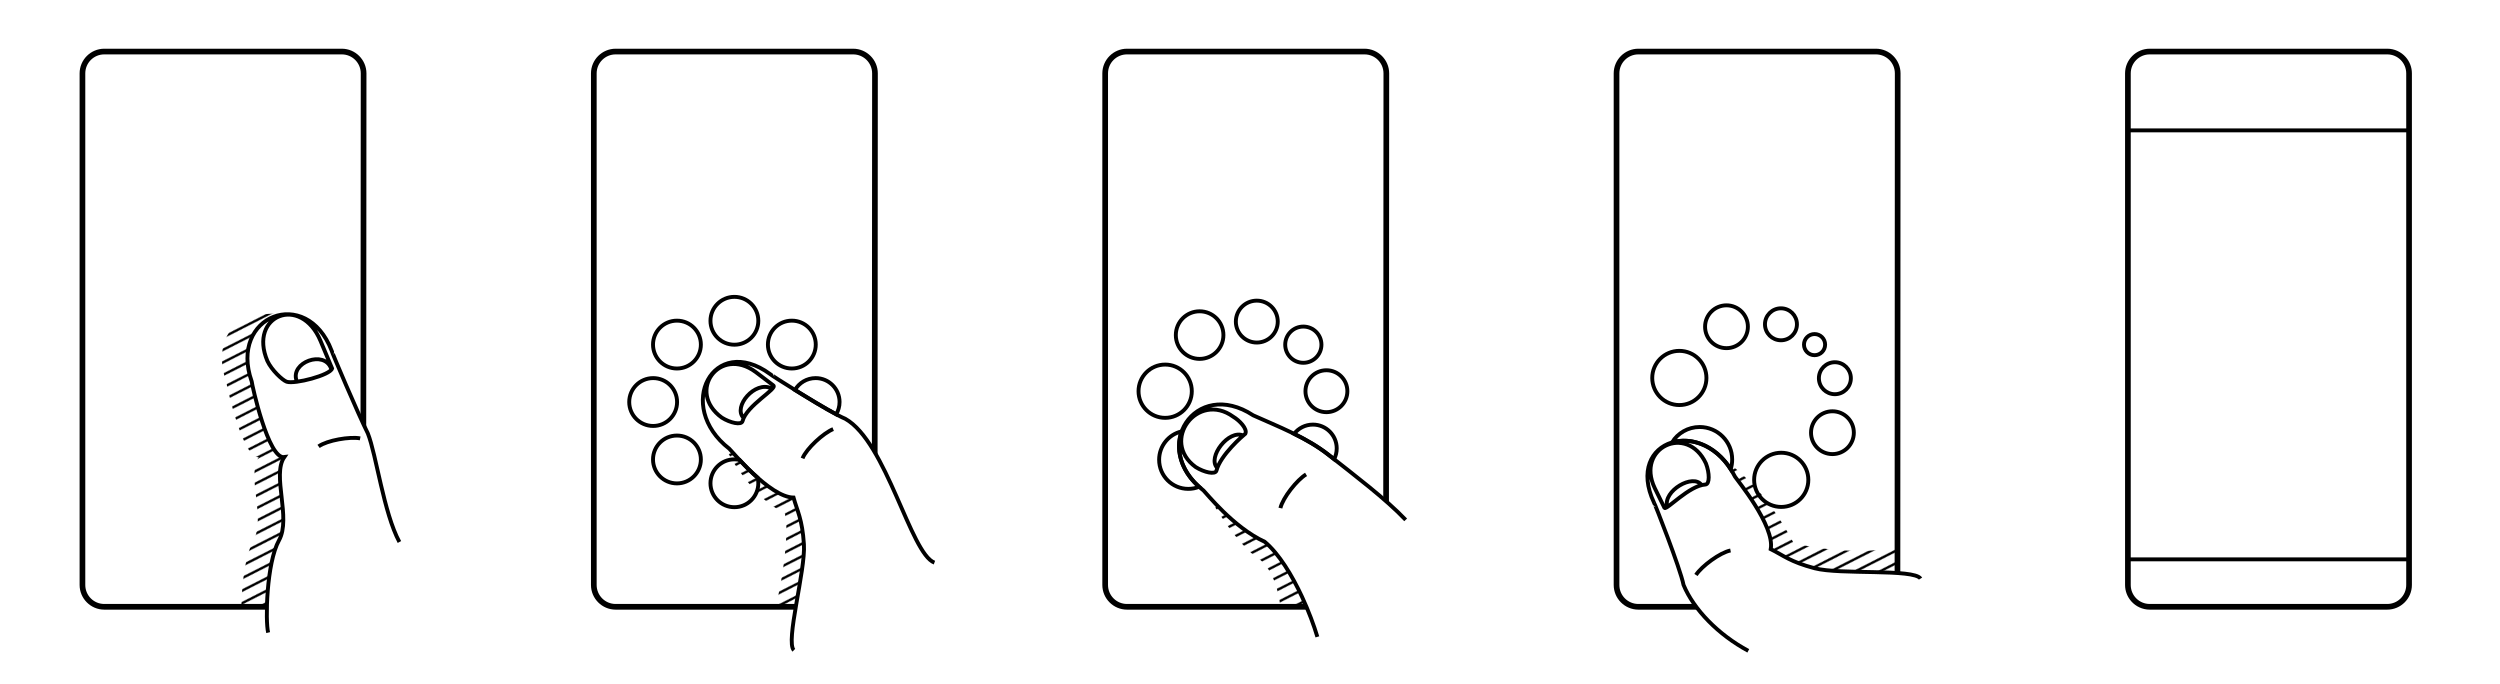
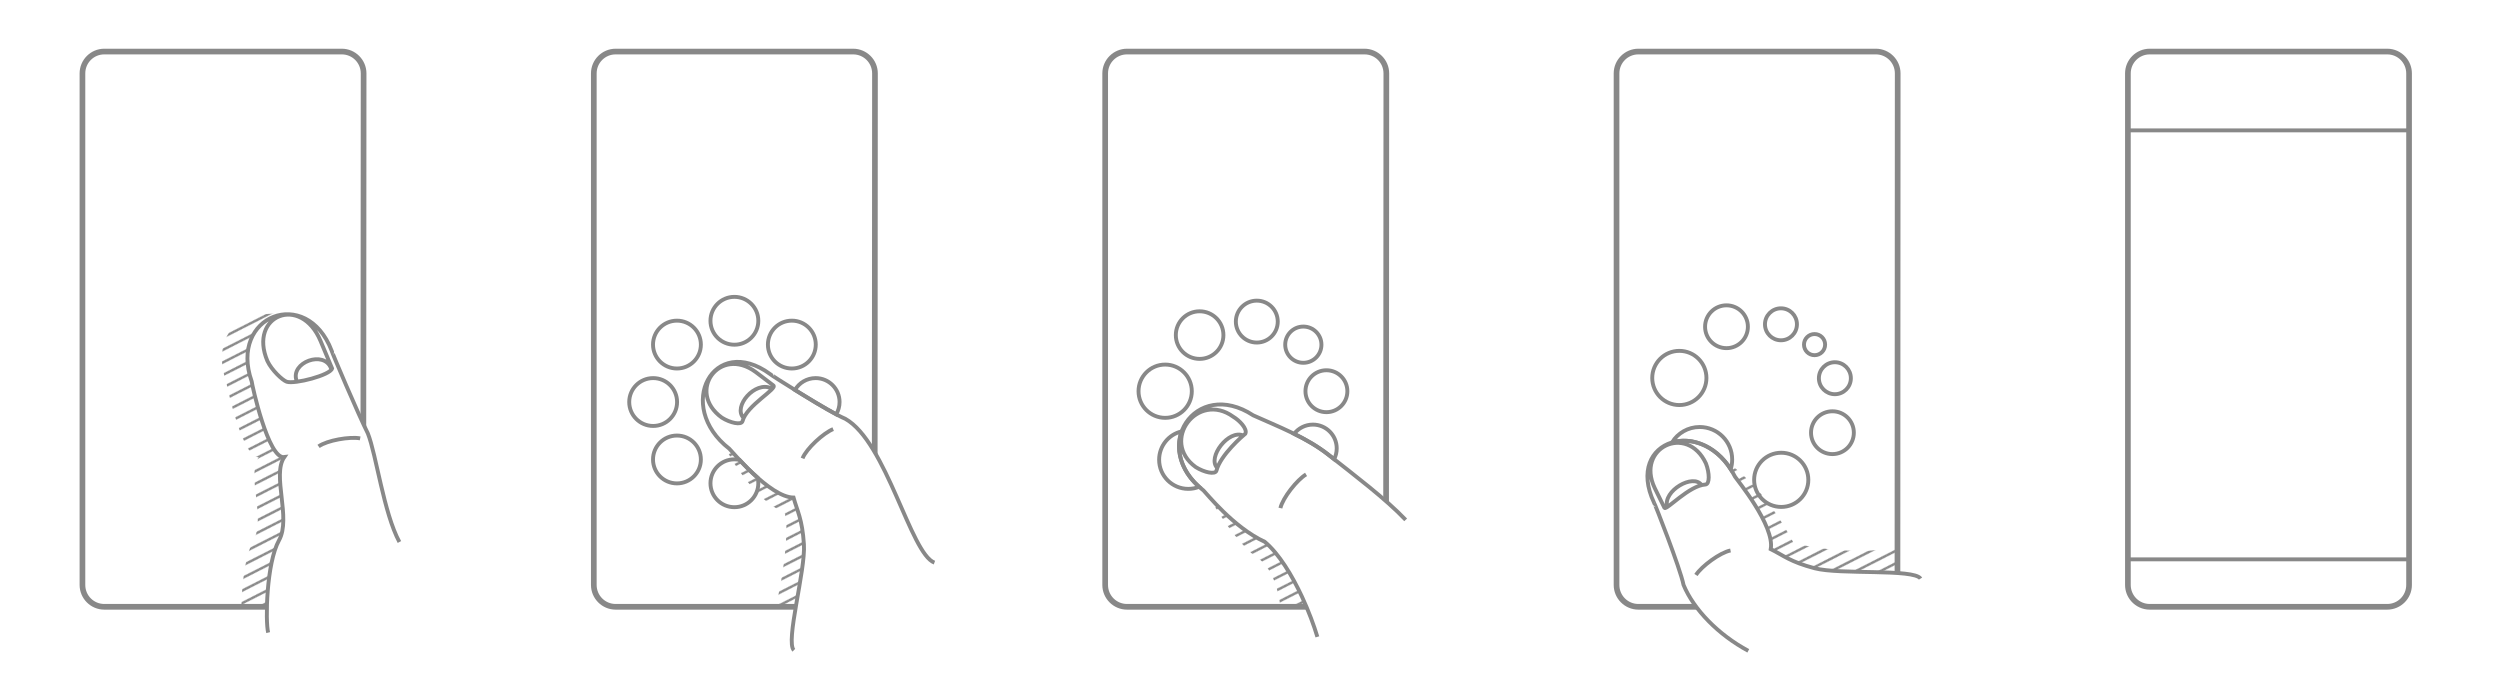
- <svg xmlns="http://www.w3.org/2000/svg" viewBox="0 0 640 175" version="1.1" id="svg1282">
-   <defs id="defs686">
+ <svg xmlns="http://www.w3.org/2000/svg" viewBox="0 0 640 175" version="1.1">
+   <defs>
    <pattern x="0" y="0" width="25" height="25" patternUnits="userSpaceOnUse" viewBox="0 0 100 100" patternTransform="matrix(-0.053636, 0.155565, -0.150254, -0.051805, 71.06921, 473.67)" id="pattern-0">
-       <rect width="15.358" height="154.244" style="fill: black;" transform="matrix(0.707107, -0.707107, 0.707107, 0.707107, -9.963383, 0.896367)" id="rect667" />
-       <rect width="15.358" height="154.244" style="fill: black;" transform="matrix(0.707107, -0.707107, 0.707107, 0.707107, -60, 50.85975)" id="rect669" />
-       <rect width="15.358" height="154.244" style="fill: black;" transform="matrix(0.707107, -0.707107, 0.707107, 0.707107, 40, -49.14025)" id="rect671" />
+       <rect width="15.358" height="154.244" style="fill: #888;" transform="matrix(0.707107, -0.707107, 0.707107, 0.707107, -9.963383, 0.896367)" />
+       <rect width="15.358" height="154.244" style="fill: #888;" transform="matrix(0.707107, -0.707107, 0.707107, 0.707107, -60, 50.85975)" />
+       <rect width="15.358" height="154.244" style="fill: #888;" transform="matrix(0.707107, -0.707107, 0.707107, 0.707107, 40, -49.14025)" />
    </pattern>
  </defs>
-   <path d="M 198.406 155.513 C 200.196 150.134 202.417 134.476 200.706 130.869 C 196.142 130.172 187.879 119.997 185.378 113.764 C 185.791 114.14 186.229 114.508 186.695 114.869 C 187.257 115.361 197.036 127.302 203.145 127.38 C 204.097 130.854 205.377 132.836 205.804 139.355 C 206.034 142.841 204.708 149.535 203.712 155.422 L 198.406 155.513 Z" style="fill: url(#pattern-0);" id="path690" />
-   <path style="color:#000000;font-style:normal;font-variant:normal;font-weight:normal;font-stretch:normal;font-size:medium;line-height:normal;font-family:sans-serif;font-variant-ligatures:normal;font-variant-position:normal;font-variant-caps:normal;font-variant-numeric:normal;font-variant-alternates:normal;font-variant-east-asian:normal;font-feature-settings:normal;font-variation-settings:normal;text-indent:0;text-align:start;text-decoration:none;text-decoration-line:none;text-decoration-style:solid;text-decoration-color:#000000;letter-spacing:normal;word-spacing:normal;text-transform:none;writing-mode:lr-tb;direction:ltr;text-orientation:mixed;dominant-baseline:auto;baseline-shift:baseline;text-anchor:start;white-space:normal;shape-padding:0;shape-margin:0;inline-size:0;clip-rule:nonzero;display:inline;overflow:visible;visibility:visible;opacity:1;isolation:auto;mix-blend-mode:normal;color-interpolation:sRGB;color-interpolation-filters:linearRGB;solid-color:#000000;solid-opacity:1;vector-effect:none;fill:#000000;fill-opacity:1;fill-rule:nonzero;stroke:none;stroke-linecap:butt;stroke-linejoin:miter;stroke-miterlimit:4;stroke-dasharray:none;stroke-dashoffset:0;stroke-opacity:1;color-rendering:auto;image-rendering:auto;shape-rendering:auto;text-rendering:auto;enable-background:accumulate;stop-color:#000000;stop-opacity:1" d="M 157.611 12.469 C 154.127 12.469 151.288 15.308 151.288 18.791 L 151.288 149.748 C 151.288 153.231 154.127 156.07 157.611 156.07 L 203.611 156.07 L 203.611 154.615 L 157.611 154.615 C 154.913 154.615 152.743 152.445 152.743 149.748 L 152.743 18.791 C 152.743 16.094 154.913 13.924 157.611 13.924 L 218.398 13.924 C 221.095 13.924 223.265 16.094 223.265 18.791 L 223.204 114.889 L 224.659 116.969 L 224.72 18.791 C 224.72 15.308 221.881 12.469 218.398 12.469 Z" id="path692" />
-   <circle style="stroke: rgb(0, 0, 0); fill: none;" cx="167.207" cy="102.919" r="6.125" id="circle694" />
-   <path d="M 214.928 102.919 C 214.928 104.069 214.611 105.145 214.06 106.064 C 211.215 104.54 207.011 102.007 203.509 99.836 C 204.57 98.015 206.544 96.793 208.802 96.793 C 212.185 96.793 214.928 99.535 214.928 102.919 Z" style="stroke: rgb(0, 0, 0); fill: none;" id="path696" />
-   <circle style="stroke: rgb(0, 0, 0); fill: none;" cx="188.004" cy="82.12" r="6.125" id="circle698" />
-   <path d="M 194.129 123.716 C 194.129 127.099 191.388 129.841 188.004 129.841 C 184.622 129.841 181.879 127.099 181.879 123.716 C 181.879 120.333 184.622 117.591 188.004 117.591 C 188.448 117.591 188.881 117.639 189.299 117.728 C 190.568 119.084 192.198 120.743 193.966 122.3 C 194.073 122.755 194.129 123.228 194.129 123.716 Z" style="stroke: rgb(0, 0, 0); fill: none;" id="path700" />
-   <circle style="stroke: rgb(0, 0, 0); fill: none;" cx="173.298" cy="88.213" r="6.125" id="circle702" />
-   <circle style="stroke: rgb(0, 0, 0); fill: none;" cx="202.71" cy="88.212" r="6.125" id="circle704" />
-   <circle style="stroke: rgb(0, 0, 0); fill: none;" cx="173.297" cy="117.625" r="6.125" id="circle706" />
-   <path d="M 190.097 107.796 C 189.816 108.912 186.966 108.285 184.777 106.908 C 175.592 100.238 184.213 88.4 193.461 95.242 L 197.97 98.661 C 199.167 99.462 191.11 103.799 190.097 107.796 Z M 203.231 166.459 C 201.008 164.372 206.243 146.014 205.804 139.355 C 205.377 132.836 204.097 130.854 203.145 127.38 C 197.036 127.302 187.257 115.361 186.695 114.869 C 172.607 103.948 182.66 85.177 197.165 95.769 C 197.111 95.869 212.431 105.6 216.398 107.212 C 226.956 113.161 233.082 141.748 239.215 144.036 M 205.449 117.34 C 206.441 114.839 210.811 110.843 213.29 109.852 M 190.362 106.991 C 187.525 104.143 193.323 97.348 197.479 99.432" style="stroke: rgb(0, 0, 0); fill: none;" id="path708" />
-   <path d="M 175.084 153.054 C 175.459 150.028 187.532 145.33 192.651 141.05 C 197.663 136.86 202.821 130.705 207.473 127.547 C 203.443 126.628 206.596 107.21 206.662 106.466 C 207.175 88.648 228.596 88.505 228.596 106.466 C 228.484 106.483 229.08 124.22 229.618 129.571 C 229.673 135.503 220.671 151.187 215.482 158.184 C 211.626 164.664 211.948 168.191 212.496 171.058" style="fill: none;" id="path710" transform="matrix(0.589725, -0.807604, 0.807604, 0.589725, -23.62728, 217.5978)" />
-   <path d="M 327.767 155.361 C 327.408 151.547 325.891 146.081 322.66 143.364 C 316.06 139.143 309.679 127.346 309.298 127.019 C 313.912 131.693 315.73 135.025 323.78 138.703 C 328.052 142.296 331.856 149.175 334.497 155.447 L 327.767 155.361 Z" style="fill: url(#pattern-0);" id="path712" />
-   <path style="color:#000000;font-style:normal;font-variant:normal;font-weight:normal;font-stretch:normal;font-size:medium;line-height:normal;font-family:sans-serif;font-variant-ligatures:normal;font-variant-position:normal;font-variant-caps:normal;font-variant-numeric:normal;font-variant-alternates:normal;font-variant-east-asian:normal;font-feature-settings:normal;font-variation-settings:normal;text-indent:0;text-align:start;text-decoration:none;text-decoration-line:none;text-decoration-style:solid;text-decoration-color:#000000;letter-spacing:normal;word-spacing:normal;text-transform:none;writing-mode:lr-tb;direction:ltr;text-orientation:mixed;dominant-baseline:auto;baseline-shift:baseline;text-anchor:start;white-space:normal;shape-padding:0;shape-margin:0;inline-size:0;clip-rule:nonzero;display:inline;overflow:visible;visibility:visible;opacity:1;isolation:auto;mix-blend-mode:normal;color-interpolation:sRGB;color-interpolation-filters:linearRGB;solid-color:#000000;solid-opacity:1;vector-effect:none;fill:#000000;fill-opacity:1;fill-rule:nonzero;stroke:none;stroke-linecap:butt;stroke-linejoin:miter;stroke-miterlimit:4;stroke-dasharray:none;stroke-dashoffset:0;stroke-opacity:1;color-rendering:auto;image-rendering:auto;shape-rendering:auto;text-rendering:auto;enable-background:accumulate;stop-color:#000000;stop-opacity:1" d="M 288.52 12.469 C 285.036 12.469 282.197 15.308 282.197 18.791 L 282.197 149.748 C 282.197 153.231 285.036 156.07 288.52 156.07 L 334.695 156.07 L 334.22 154.615 L 288.52 154.615 C 285.823 154.615 283.652 152.445 283.652 149.748 L 283.652 18.791 C 283.652 16.094 285.823 13.924 288.52 13.924 L 349.307 13.924 C 352.004 13.924 354.175 16.094 354.175 18.791 L 354.113 127.785 L 355.568 128.915 L 355.629 18.791 C 355.629 15.308 352.79 12.469 349.307 12.469 Z" id="path714" />
-   <path d="M 337.247 163.039 C 336.387 160.151 335.033 156.481 333.322 152.79 C 330.783 147.315 327.455 141.793 323.78 138.703 C 315.73 135.025 308.685 126.083 308.122 125.591 C 294.035 114.669 305.969 96.583 320.823 106.329 C 327.205 109.205 334.388 111.926 340.14 116.459 C 346.741 121.663 354.753 127.71 359.851 133.084 M 327.785 130.076 C 328.372 127.451 332.06 122.817 334.353 121.449 M 311.42 120.464 C 311.138 121.579 308.286 120.946 306.098 119.569 C 296.912 112.898 306.581 100.055 315.711 106.684 C 317.261 107.596 319.392 109.768 318.817 111.015 C 318.192 111.53 312.432 116.467 311.42 120.464 Z M 311.585 119.747 C 309.023 117.084 314.543 109.8 318.335 111.51" style="stroke: rgb(0, 0, 0); fill: none;" id="path716" />
-   <path d="M 305.993 153.054 C 306.368 150.028 318.441 145.33 323.56 141.05 C 328.572 136.86 333.73 130.705 338.382 127.547 C 334.352 126.628 337.506 107.21 337.571 106.466 C 338.084 88.648 359.506 88.506 359.506 106.466 C 359.394 106.483 359.989 124.22 360.527 129.571 C 360.583 135.503 351.58 151.187 346.391 158.184 C 342.535 164.664 342.857 168.191 343.405 171.058" style="fill: none;" id="path718" transform="matrix(0.589725, -0.807604, 0.807604, 0.589725, 30.08126, 323.3205)" />
-   <circle r="4.637" cy="88.239" cx="333.652" style="fill: none; stroke: rgb(0, 0, 0);" id="circle720" />
-   <circle r="5.364" cy="82.328" cx="321.741" style="fill: none; stroke: rgb(0, 0, 0);" id="circle722" />
-   <circle r="6.092" cy="85.784" cx="307.103" style="fill: none; stroke: rgb(0, 0, 0);" id="circle724" />
-   <circle r="6.819" cy="100.15" cx="298.282" style="fill: none; stroke: rgb(0, 0, 0);" id="circle726" />
-   <path d="M 304.193 125.153 C 300.076 125.153 296.737 121.815 296.737 117.697 C 296.737 114.161 299.198 111.201 302.501 110.435 C 300.955 114.673 301.959 120.132 306.961 124.623 C 306.105 124.965 305.172 125.153 304.193 125.153 Z" style="fill: none; stroke: rgb(0, 0, 0);" id="path728" />
-   <circle r="5.364" cy="100.15" cx="339.562" style="fill: none; stroke: rgb(0, 0, 0);" id="circle730" />
-   <path d="M 342.199 114.788 C 342.199 115.785 341.959 116.725 341.535 117.556 C 341.065 117.186 340.599 116.821 340.14 116.459 C 337.431 114.324 334.404 112.591 331.294 111.054 C 332.408 109.62 334.15 108.697 336.107 108.697 C 339.471 108.697 342.199 111.424 342.199 114.788 Z" style="fill: none; stroke: rgb(0, 0, 0);" id="path732" />
-   <path d="M 61.786 155.313 C 61.88 149.595 62.724 142.239 64.9 138.313 C 68.069 132.601 63.038 121.642 66.241 117.023 C 62.152 117.615 57.991 98.575 57.9 97.645 C 54.288 87.411 60.265 80.502 66.953 80.444 C 66.953 80.444 73.753 80.057 71.828 80.335 C 65.705 81.217 61.055 88.083 64.43 97.644 C 64.521 98.575 68.682 117.615 72.772 117.021 C 69.568 121.641 74.6 132.599 71.43 138.313 C 69.264 142.217 68.419 149.703 68.319 155.415 L 61.786 155.313 Z" style="fill: url(#pattern-0);" id="path734" />
-   <path d="M 68.646 161.951 C 67.905 158.993 68.194 144.148 71.43 138.312 C 74.6 132.599 69.569 121.641 72.772 117.02 C 68.682 117.615 64.521 98.574 64.431 97.644 C 58.497 80.834 78.433 72.993 84.896 89.751 C 84.798 89.808 91.736 106.142 94.164 110.941 C 96.349 116.456 98.223 131.281 102.25 138.755 M 81.559 114.279 C 83.745 112.713 89.583 111.718 92.204 112.227 M 75.924 97.449 C 74.24 92.784 83.015 89.507 84.764 94.341 M 73.38 97.719 C 72.299 97.327 69.545 94.755 68.452 92.412 C 63.505 80.713 77.062 75.294 82.068 87.305 L 85.016 94.332 C 84.559 96.037 75.423 98.417 73.38 97.719 Z" style="stroke: rgb(0, 0, 0); fill: none;" id="path736" />
-   <path style="color:#000000;font-style:normal;font-variant:normal;font-weight:normal;font-stretch:normal;font-size:medium;line-height:normal;font-family:sans-serif;font-variant-ligatures:normal;font-variant-position:normal;font-variant-caps:normal;font-variant-numeric:normal;font-variant-alternates:normal;font-variant-east-asian:normal;font-feature-settings:normal;font-variation-settings:normal;text-indent:0;text-align:start;text-decoration:none;text-decoration-line:none;text-decoration-style:solid;text-decoration-color:#000000;letter-spacing:normal;word-spacing:normal;text-transform:none;writing-mode:lr-tb;direction:ltr;text-orientation:mixed;dominant-baseline:auto;baseline-shift:baseline;text-anchor:start;white-space:normal;shape-padding:0;shape-margin:0;inline-size:0;clip-rule:nonzero;display:inline;overflow:visible;visibility:visible;opacity:1;isolation:auto;mix-blend-mode:normal;color-interpolation:sRGB;color-interpolation-filters:linearRGB;solid-color:#000000;solid-opacity:1;vector-effect:none;fill:#000000;fill-opacity:1;fill-rule:nonzero;stroke:none;stroke-linecap:butt;stroke-linejoin:miter;stroke-miterlimit:4;stroke-dasharray:none;stroke-dashoffset:0;stroke-opacity:1;color-rendering:auto;image-rendering:auto;shape-rendering:auto;text-rendering:auto;enable-background:accumulate;stop-color:#000000;stop-opacity:1" d="M 26.702 12.469 C 23.218 12.469 20.379 15.308 20.379 18.791 L 20.379 149.748 C 20.379 153.231 23.218 156.07 26.702 156.07 L 68.195 156.07 L 68.195 154.615 L 26.702 154.615 C 24.004 154.615 21.833 152.445 21.833 149.748 L 21.833 18.791 C 21.833 16.094 24.004 13.924 26.702 13.924 L 87.49 13.924 C 90.186 13.924 92.356 16.094 92.356 18.791 L 92.295 106.926 L 93.75 109.836 L 93.811 18.791 C 93.811 15.308 90.972 12.469 87.49 12.469 Z" id="path738" />
-   <path d="M 459.041 138.769 C 462.025 140.244 478.219 142.409 485.9 139.806 C 486.282 139.676 485.767 144.457 485.742 146.692 C 479.153 146.246 468.947 146.633 464.558 145.476 C 458.24 143.811 456.538 142.177 453.31 140.58 C 454.399 134.568 444.543 122.689 444.169 122.044 C 443.01 119.748 441.594 117.913 440.042 116.505 C 445.331 120.702 452.032 125.671 459.041 138.769 Z" style="fill: url(#pattern-0);" id="path740" />
-   <path style="color:#000000;font-style:normal;font-variant:normal;font-weight:normal;font-stretch:normal;font-size:medium;line-height:normal;font-family:sans-serif;font-variant-ligatures:normal;font-variant-position:normal;font-variant-caps:normal;font-variant-numeric:normal;font-variant-alternates:normal;font-variant-east-asian:normal;font-feature-settings:normal;font-variation-settings:normal;text-indent:0;text-align:start;text-decoration:none;text-decoration-line:none;text-decoration-style:solid;text-decoration-color:#000000;letter-spacing:normal;word-spacing:normal;text-transform:none;writing-mode:lr-tb;direction:ltr;text-orientation:mixed;dominant-baseline:auto;baseline-shift:baseline;text-anchor:start;white-space:normal;shape-padding:0;shape-margin:0;inline-size:0;clip-rule:nonzero;display:inline;overflow:visible;visibility:visible;opacity:1;isolation:auto;mix-blend-mode:normal;color-interpolation:sRGB;color-interpolation-filters:linearRGB;solid-color:#000000;solid-opacity:1;vector-effect:none;fill:#000000;fill-opacity:1;fill-rule:nonzero;stroke:none;stroke-linecap:butt;stroke-linejoin:miter;stroke-miterlimit:4;stroke-dasharray:none;stroke-dashoffset:0;stroke-opacity:1;color-rendering:auto;image-rendering:auto;shape-rendering:auto;text-rendering:auto;enable-background:accumulate;stop-color:#000000;stop-opacity:1" d="M 419.429 12.469 C 415.946 12.469 413.106 15.308 413.106 18.791 L 413.106 149.748 C 413.106 153.231 415.946 156.07 419.429 156.07 L 434.78 156.07 L 433.77 154.615 L 419.429 154.615 C 416.732 154.615 414.561 152.445 414.561 149.748 L 414.561 18.791 C 414.561 16.094 416.732 13.924 419.429 13.924 L 480.218 13.924 C 482.914 13.924 485.084 16.094 485.084 18.791 L 485.023 146.686 L 486.477 146.745 L 486.538 18.791 C 486.538 15.308 483.7 12.468 480.218 12.468 Z" id="path742" />
-   <circle style="stroke: rgb(0, 0, 0); fill: none;" cx="469.103" cy="110.769" r="5.48" id="circle744" />
-   <circle style="stroke: rgb(0, 0, 0); fill: none;" cx="441.98" cy="83.646" r="5.48" id="circle746" />
-   <circle style="stroke: rgb(0, 0, 0); fill: none;" cx="464.525" cy="88.224" r="2.705" id="circle748" />
-   <path d="M 443.436 117.637 C 443.436 118.497 443.306 119.327 443.063 120.107 C 438.974 113.751 432.711 111.849 428.03 113.263 C 429.497 110.892 432.121 109.313 435.113 109.313 C 439.71 109.313 443.436 113.04 443.436 117.637 Z" style="stroke: rgb(0, 0, 0); fill: none;" id="path750" />
-   <circle style="stroke: rgb(0, 0, 0); fill: none;" cx="469.728" cy="96.824" r="4.092" id="circle752" />
-   <circle style="stroke: rgb(0, 0, 0); fill: none;" cx="429.911" cy="96.757" r="6.937" id="circle754" />
-   <circle style="stroke: rgb(0, 0, 0); fill: none;" cx="455.924" cy="83.021" r="4.092" id="circle756" />
-   <circle style="stroke: rgb(0, 0, 0); fill: none;" cx="455.994" cy="122.839" r="6.937" id="circle758" />
-   <path d="M 443.016 140.924 C 440.372 141.42 435.615 144.947 434.168 147.192 M 436.577 124.037 C 437.725 123.972 437.655 121.055 436.72 118.645 C 431.924 108.356 418.66 114.56 423.611 124.943 L 426.107 130.023 C 426.632 130.667 432.459 124.268 436.577 124.037 Z M 435.605 124.172 C 433.479 121.149 425.709 125.635 426.794 129.709 M 491.655 148.122 C 490.031 145.541 471.01 147.176 464.558 145.476 C 458.24 143.811 456.538 142.177 453.31 140.58 C 454.399 134.568 444.543 122.689 444.169 122.044 C 436.135 106.132 415.791 112.417 423.422 128.677 C 423.53 128.644 430.159 145.539 430.985 149.74 C 433.596 156.04 439.893 162.487 447.562 166.617" style="stroke: rgb(0, 0, 0); fill: none;" id="path760" />
-   <path style="color:#000000;font-style:normal;font-variant:normal;font-weight:normal;font-stretch:normal;font-size:medium;line-height:normal;font-family:sans-serif;font-variant-ligatures:normal;font-variant-position:normal;font-variant-caps:normal;font-variant-numeric:normal;font-variant-alternates:normal;font-variant-east-asian:normal;font-feature-settings:normal;font-variation-settings:normal;text-indent:0;text-align:start;text-decoration:none;text-decoration-line:none;text-decoration-style:solid;text-decoration-color:#000000;letter-spacing:normal;word-spacing:normal;text-transform:none;writing-mode:lr-tb;direction:ltr;text-orientation:mixed;dominant-baseline:auto;baseline-shift:baseline;text-anchor:start;white-space:normal;shape-padding:0;shape-margin:0;inline-size:0;clip-rule:nonzero;display:inline;overflow:visible;visibility:visible;opacity:1;isolation:auto;mix-blend-mode:normal;color-interpolation:sRGB;color-interpolation-filters:linearRGB;solid-color:#000000;solid-opacity:1;vector-effect:none;fill:#000000;fill-opacity:1;fill-rule:nonzero;stroke:none;stroke-linecap:butt;stroke-linejoin:miter;stroke-miterlimit:4;stroke-dasharray:none;stroke-dashoffset:0;stroke-opacity:1;color-rendering:auto;image-rendering:auto;shape-rendering:auto;text-rendering:auto;enable-background:accumulate;stop-color:#000000;stop-opacity:1" d="M 550.336 156.07 C 548.456 156.07 546.764 155.242 545.604 153.932 C 544.616 152.816 544.015 151.351 544.015 149.748 L 544.015 18.791 C 544.015 15.308 546.855 12.469 550.338 12.469 L 611.124 12.468 C 611.124 12.468 611.124 12.468 611.125 12.468 L 611.127 12.468 C 613.007 12.468 614.699 13.296 615.858 14.606 C 616.847 15.722 617.447 17.188 617.447 18.79 L 617.447 149.747 C 617.447 153.23 614.608 156.069 611.124 156.069 L 550.338 156.07 C 550.338 156.07 550.338 156.07 550.338 156.07 L 550.336 156.07 Z M 545.47 18.791 L 545.47 149.747 C 545.47 152.444 547.64 154.615 550.336 154.615 L 611.124 154.615 C 613.822 154.615 615.993 152.444 615.993 149.747 L 615.993 18.791 C 615.993 16.094 613.823 13.924 611.127 13.924 L 550.338 13.924 C 547.641 13.924 545.47 16.094 545.47 18.791 Z" id="path-3" />
-   <line style="stroke: rgb(0, 0, 0);" x1="544.797" y1="33.376" x2="616.753" y2="33.376" />
-   <line style="stroke: rgb(0, 0, 0);" x1="544.797" y1="143.194" x2="616.753" y2="143.194" />
+   <path d="M 198.406 155.513 C 200.196 150.134 202.417 134.476 200.706 130.869 C 196.142 130.172 187.879 119.997 185.378 113.764 C 185.791 114.14 186.229 114.508 186.695 114.869 C 187.257 115.361 197.036 127.302 203.145 127.38 C 204.097 130.854 205.377 132.836 205.804 139.355 C 206.034 142.841 204.708 149.535 203.712 155.422 L 198.406 155.513 Z" style="fill: url(#pattern-0);" />
+   <path style="fill: #888;stroke:none;" d="M 157.611 12.469 C 154.127 12.469 151.288 15.308 151.288 18.791 L 151.288 149.748 C 151.288 153.231 154.127 156.07 157.611 156.07 L 203.611 156.07 L 203.611 154.615 L 157.611 154.615 C 154.913 154.615 152.743 152.445 152.743 149.748 L 152.743 18.791 C 152.743 16.094 154.913 13.924 157.611 13.924 L 218.398 13.924 C 221.095 13.924 223.265 16.094 223.265 18.791 L 223.204 114.889 L 224.659 116.969 L 224.72 18.791 C 224.72 15.308 221.881 12.469 218.398 12.469 Z" />
+   <circle style="stroke: #888; fill: none;" cx="167.207" cy="102.919" r="6.125" />
+   <path d="M 214.928 102.919 C 214.928 104.069 214.611 105.145 214.06 106.064 C 211.215 104.54 207.011 102.007 203.509 99.836 C 204.57 98.015 206.544 96.793 208.802 96.793 C 212.185 96.793 214.928 99.535 214.928 102.919 Z" style="stroke: #888; fill: none;" />
+   <circle style="stroke: #888; fill: none;" cx="188.004" cy="82.12" r="6.125" />
+   <path d="M 194.129 123.716 C 194.129 127.099 191.388 129.841 188.004 129.841 C 184.622 129.841 181.879 127.099 181.879 123.716 C 181.879 120.333 184.622 117.591 188.004 117.591 C 188.448 117.591 188.881 117.639 189.299 117.728 C 190.568 119.084 192.198 120.743 193.966 122.3 C 194.073 122.755 194.129 123.228 194.129 123.716 Z" style="stroke: #888; fill: none;" />
+   <circle style="stroke: #888; fill: none;" cx="173.298" cy="88.213" r="6.125" />
+   <circle style="stroke: #888; fill: none;" cx="202.71" cy="88.212" r="6.125" />
+   <circle style="stroke: #888; fill: none;" cx="173.297" cy="117.625" r="6.125" />
+   <path d="M 190.097 107.796 C 189.816 108.912 186.966 108.285 184.777 106.908 C 175.592 100.238 184.213 88.4 193.461 95.242 L 197.97 98.661 C 199.167 99.462 191.11 103.799 190.097 107.796 Z M 203.231 166.459 C 201.008 164.372 206.243 146.014 205.804 139.355 C 205.377 132.836 204.097 130.854 203.145 127.38 C 197.036 127.302 187.257 115.361 186.695 114.869 C 172.607 103.948 182.66 85.177 197.165 95.769 C 197.111 95.869 212.431 105.6 216.398 107.212 C 226.956 113.161 233.082 141.748 239.215 144.036 M 205.449 117.34 C 206.441 114.839 210.811 110.843 213.29 109.852 M 190.362 106.991 C 187.525 104.143 193.323 97.348 197.479 99.432" style="stroke: #888; fill: none;" />
+   <path d="M 203.231 166.459 C 201.008 164.372 204.334 151.851 203.896 145.193 C 203.468 138.674 201.539 130.879 201.732 125.259 C 198.613 127.972 184.791 113.974 184.229 113.482 C 170.141 102.56 182.658 85.176 197.164 95.768 C 197.112 95.869 211.787 105.848 216.426 108.569 C 221.249 112.022 228.607 128.542 231.198 136.859 C 234.157 143.794 237.195 145.614 239.834 146.862" style="fill: none;" />
+   <path d="M 327.767 155.361 C 327.408 151.547 325.891 146.081 322.66 143.364 C 316.06 139.143 309.679 127.346 309.298 127.019 C 313.912 131.693 315.73 135.025 323.78 138.703 C 328.052 142.296 331.856 149.175 334.497 155.447 L 327.767 155.361 Z" style="fill: url(#pattern-0);" />
+   <path style="fill: #888;" d="M 288.52 12.469 C 285.036 12.469 282.197 15.308 282.197 18.791 L 282.197 149.748 C 282.197 153.231 285.036 156.07 288.52 156.07 L 334.695 156.07 L 334.22 154.615 L 288.52 154.615 C 285.823 154.615 283.652 152.445 283.652 149.748 L 283.652 18.791 C 283.652 16.094 285.823 13.924 288.52 13.924 L 349.307 13.924 C 352.004 13.924 354.175 16.094 354.175 18.791 L 354.113 127.785 L 355.568 128.915 L 355.629 18.791 C 355.629 15.308 352.79 12.469 349.307 12.469 Z" />
+   <path d="M 337.247 163.039 C 336.387 160.151 335.033 156.481 333.322 152.79 C 330.783 147.315 327.455 141.793 323.78 138.703 C 315.73 135.025 308.685 126.083 308.122 125.591 C 294.035 114.669 305.969 96.583 320.823 106.329 C 327.205 109.205 334.388 111.926 340.14 116.459 C 346.741 121.663 354.753 127.71 359.851 133.084 M 327.785 130.076 C 328.372 127.451 332.06 122.817 334.353 121.449 M 311.42 120.464 C 311.138 121.579 308.286 120.946 306.098 119.569 C 296.912 112.898 306.581 100.055 315.711 106.684 C 317.261 107.596 319.392 109.768 318.817 111.015 C 318.192 111.53 312.432 116.467 311.42 120.464 Z M 311.585 119.747 C 309.023 117.084 314.543 109.8 318.335 111.51" style="stroke: #888; fill: none;" />
+   <path d="M 334.14 166.459 C 331.917 164.372 335.243 151.851 334.805 145.193 C 334.377 138.674 332.448 130.879 332.641 125.26 C 329.522 127.972 315.7 113.974 315.138 113.482 C 301.05 102.56 313.569 85.176 328.073 95.768 C 328.021 95.868 342.696 105.848 347.335 108.569 C 352.159 112.022 359.516 128.542 362.107 136.859 C 365.066 143.794 368.104 145.614 370.743 146.862" style="fill: none;" />
+   <circle r="4.637" cy="88.239" cx="333.652" style="fill: none; stroke: #888;" />
+   <circle r="5.364" cy="82.328" cx="321.741" style="fill: none; stroke: #888;" />
+   <circle r="6.092" cy="85.784" cx="307.103" style="fill: none; stroke: #888;" />
+   <circle r="6.819" cy="100.15" cx="298.282" style="fill: none; stroke: #888;" />
+   <path d="M 304.193 125.153 C 300.076 125.153 296.737 121.815 296.737 117.697 C 296.737 114.161 299.198 111.201 302.501 110.435 C 300.955 114.673 301.959 120.132 306.961 124.623 C 306.105 124.965 305.172 125.153 304.193 125.153 Z" style="fill: none; stroke: #888;" />
+   <circle r="5.364" cy="100.15" cx="339.562" style="fill: none; stroke: #888;" />
+   <path d="M 342.199 114.788 C 342.199 115.785 341.959 116.725 341.535 117.556 C 341.065 117.186 340.599 116.821 340.14 116.459 C 337.431 114.324 334.404 112.591 331.294 111.054 C 332.408 109.62 334.15 108.697 336.107 108.697 C 339.471 108.697 342.199 111.424 342.199 114.788 Z" style="fill: none; stroke: #888;" />
+   <path d="M 61.786 155.313 C 61.88 149.595 62.724 142.239 64.9 138.313 C 68.069 132.601 63.038 121.642 66.241 117.023 C 62.152 117.615 57.991 98.575 57.9 97.645 C 54.288 87.411 60.265 80.502 66.953 80.444 C 66.953 80.444 73.753 80.057 71.828 80.335 C 65.705 81.217 61.055 88.083 64.43 97.644 C 64.521 98.575 68.682 117.615 72.772 117.021 C 69.568 121.641 74.6 132.599 71.43 138.313 C 69.264 142.217 68.419 149.703 68.319 155.415 L 61.786 155.313 Z" style="fill: url(#pattern-0);" />
+   <path d="M 68.646 161.951 C 67.905 158.993 68.194 144.148 71.43 138.312 C 74.6 132.599 69.569 121.641 72.772 117.02 C 68.682 117.615 64.521 98.574 64.431 97.644 C 58.497 80.834 78.433 72.993 84.896 89.751 C 84.798 89.808 91.736 106.142 94.164 110.941 C 96.349 116.456 98.223 131.281 102.25 138.755 M 81.559 114.279 C 83.745 112.713 89.583 111.718 92.204 112.227 M 75.924 97.449 C 74.24 92.784 83.015 89.507 84.764 94.341 M 73.38 97.719 C 72.299 97.327 69.545 94.755 68.452 92.412 C 63.505 80.713 77.062 75.294 82.068 87.305 L 85.016 94.332 C 84.559 96.037 75.423 98.417 73.38 97.719 Z" style="stroke: #888; fill: none;" />
+   <path style="fill: #888;" d="M 26.702 12.469 C 23.218 12.469 20.379 15.308 20.379 18.791 L 20.379 149.748 C 20.379 153.231 23.218 156.07 26.702 156.07 L 68.195 156.07 L 68.195 154.615 L 26.702 154.615 C 24.004 154.615 21.833 152.445 21.833 149.748 L 21.833 18.791 C 21.833 16.094 24.004 13.924 26.702 13.924 L 87.49 13.924 C 90.186 13.924 92.356 16.094 92.356 18.791 L 92.295 106.926 L 93.75 109.836 L 93.811 18.791 C 93.811 15.308 90.972 12.469 87.49 12.469 Z" />
+   <path d="M 459.041 138.769 C 462.025 140.244 478.219 142.409 485.9 139.806 C 486.282 139.676 485.767 144.457 485.742 146.692 C 479.153 146.246 468.947 146.633 464.558 145.476 C 458.24 143.811 456.538 142.177 453.31 140.58 C 454.399 134.568 444.543 122.689 444.169 122.044 C 443.01 119.748 441.594 117.913 440.042 116.505 C 445.331 120.702 452.032 125.671 459.041 138.769 Z" style="fill: url(#pattern-0);" />
+   <path style="fill: #888;" d="M 419.429 12.469 C 415.946 12.469 413.106 15.308 413.106 18.791 L 413.106 149.748 C 413.106 153.231 415.946 156.07 419.429 156.07 L 434.78 156.07 L 433.77 154.615 L 419.429 154.615 C 416.732 154.615 414.561 152.445 414.561 149.748 L 414.561 18.791 C 414.561 16.094 416.732 13.924 419.429 13.924 L 480.218 13.924 C 482.914 13.924 485.084 16.094 485.084 18.791 L 485.023 146.686 L 486.477 146.745 L 486.538 18.791 C 486.538 15.308 483.7 12.468 480.218 12.468 Z" />
+   <circle style="stroke: #888; fill: none;" cx="469.103" cy="110.769" r="5.48" />
+   <circle style="stroke: #888; fill: none;" cx="441.98" cy="83.646" r="5.48" />
+   <circle style="stroke: #888; fill: none;" cx="464.525" cy="88.224" r="2.705" />
+   <path d="M 443.436 117.637 C 443.436 118.497 443.306 119.327 443.063 120.107 C 438.974 113.751 432.711 111.849 428.03 113.263 C 429.497 110.892 432.121 109.313 435.113 109.313 C 439.71 109.313 443.436 113.04 443.436 117.637 Z" style="stroke: #888; fill: none;" />
+   <circle style="stroke: #888; fill: none;" cx="469.728" cy="96.824" r="4.092" />
+   <circle style="stroke: #888; fill: none;" cx="429.911" cy="96.757" r="6.937" />
+   <circle style="stroke: #888; fill: none;" cx="455.924" cy="83.021" r="4.092" />
+   <circle style="stroke: #888; fill: none;" cx="455.994" cy="122.839" r="6.937" />
+   <path d="M 443.016 140.924 C 440.372 141.42 435.615 144.947 434.168 147.192 M 436.577 124.037 C 437.725 123.972 437.655 121.055 436.72 118.645 C 431.924 108.356 418.66 114.56 423.611 124.943 L 426.107 130.023 C 426.632 130.667 432.459 124.268 436.577 124.037 Z M 435.605 124.172 C 433.479 121.149 425.709 125.635 426.794 129.709 M 491.655 148.122 C 490.031 145.541 471.01 147.176 464.558 145.476 C 458.24 143.811 456.538 142.177 453.31 140.58 C 454.399 134.568 444.543 122.689 444.169 122.044 C 436.135 106.132 415.791 112.417 423.422 128.677 C 423.53 128.644 430.159 145.539 430.985 149.74 C 433.596 156.04 439.893 162.487 447.562 166.617" style="stroke: #888; fill: none;" />
+   <path style="fill: #888;" d="M 550.336 156.07 C 548.456 156.07 546.764 155.242 545.604 153.932 C 544.616 152.816 544.015 151.351 544.015 149.748 L 544.015 18.791 C 544.015 15.308 546.855 12.469 550.338 12.469 L 611.124 12.468 C 611.124 12.468 611.124 12.468 611.125 12.468 L 611.127 12.468 C 613.007 12.468 614.699 13.296 615.858 14.606 C 616.847 15.722 617.447 17.188 617.447 18.79 L 617.447 149.747 C 617.447 153.23 614.608 156.069 611.124 156.069 L 550.338 156.07 C 550.338 156.07 550.338 156.07 550.338 156.07 L 550.336 156.07 Z M 545.47 18.791 L 545.47 149.747 C 545.47 152.444 547.64 154.615 550.336 154.615 L 611.124 154.615 C 613.822 154.615 615.993 152.444 615.993 149.747 L 615.993 18.791 C 615.993 16.094 613.823 13.924 611.127 13.924 L 550.338 13.924 C 547.641 13.924 545.47 16.094 545.47 18.791 Z" />
+   <line style="stroke: #888;" x1="544.797" y1="33.376" x2="616.753" y2="33.376" />
+   <line style="stroke: #888;" x1="544.797" y1="143.194" x2="616.753" y2="143.194" />
</svg>
